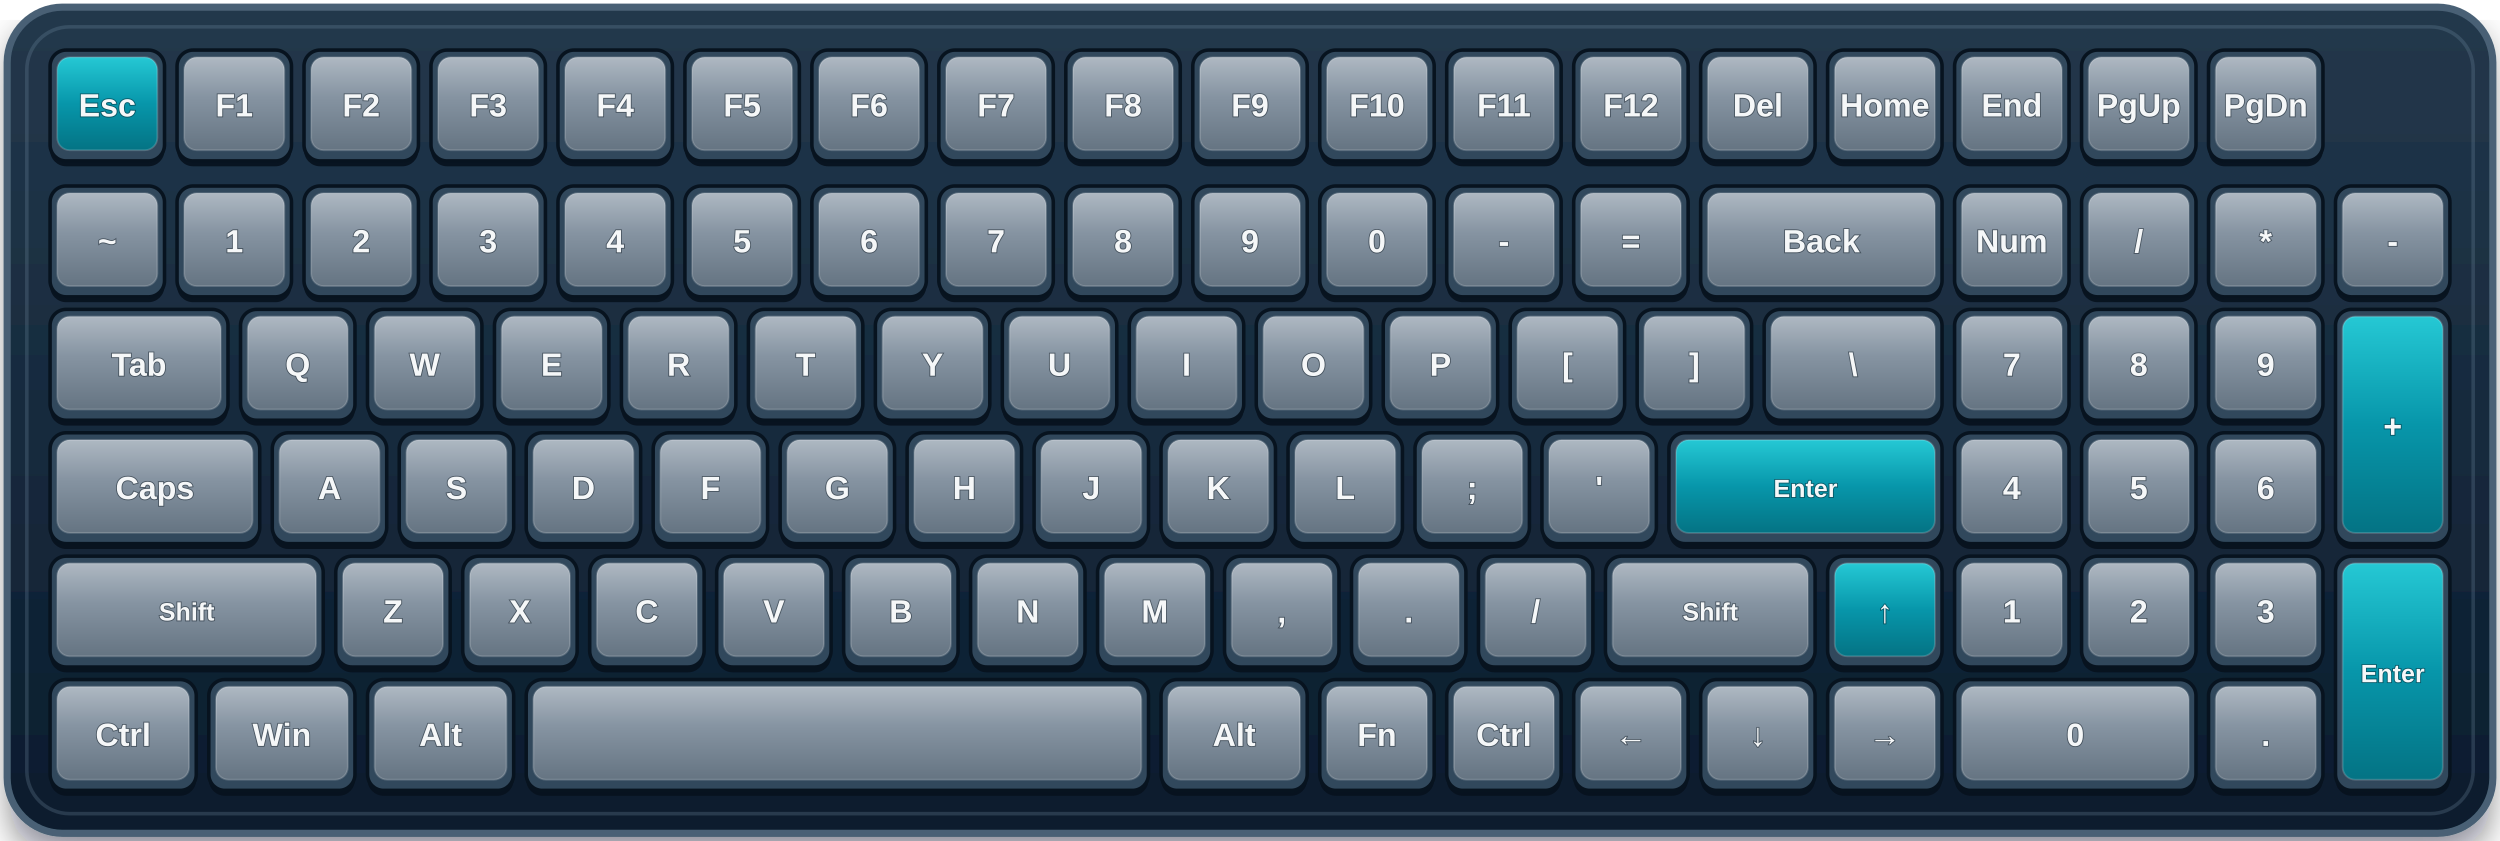
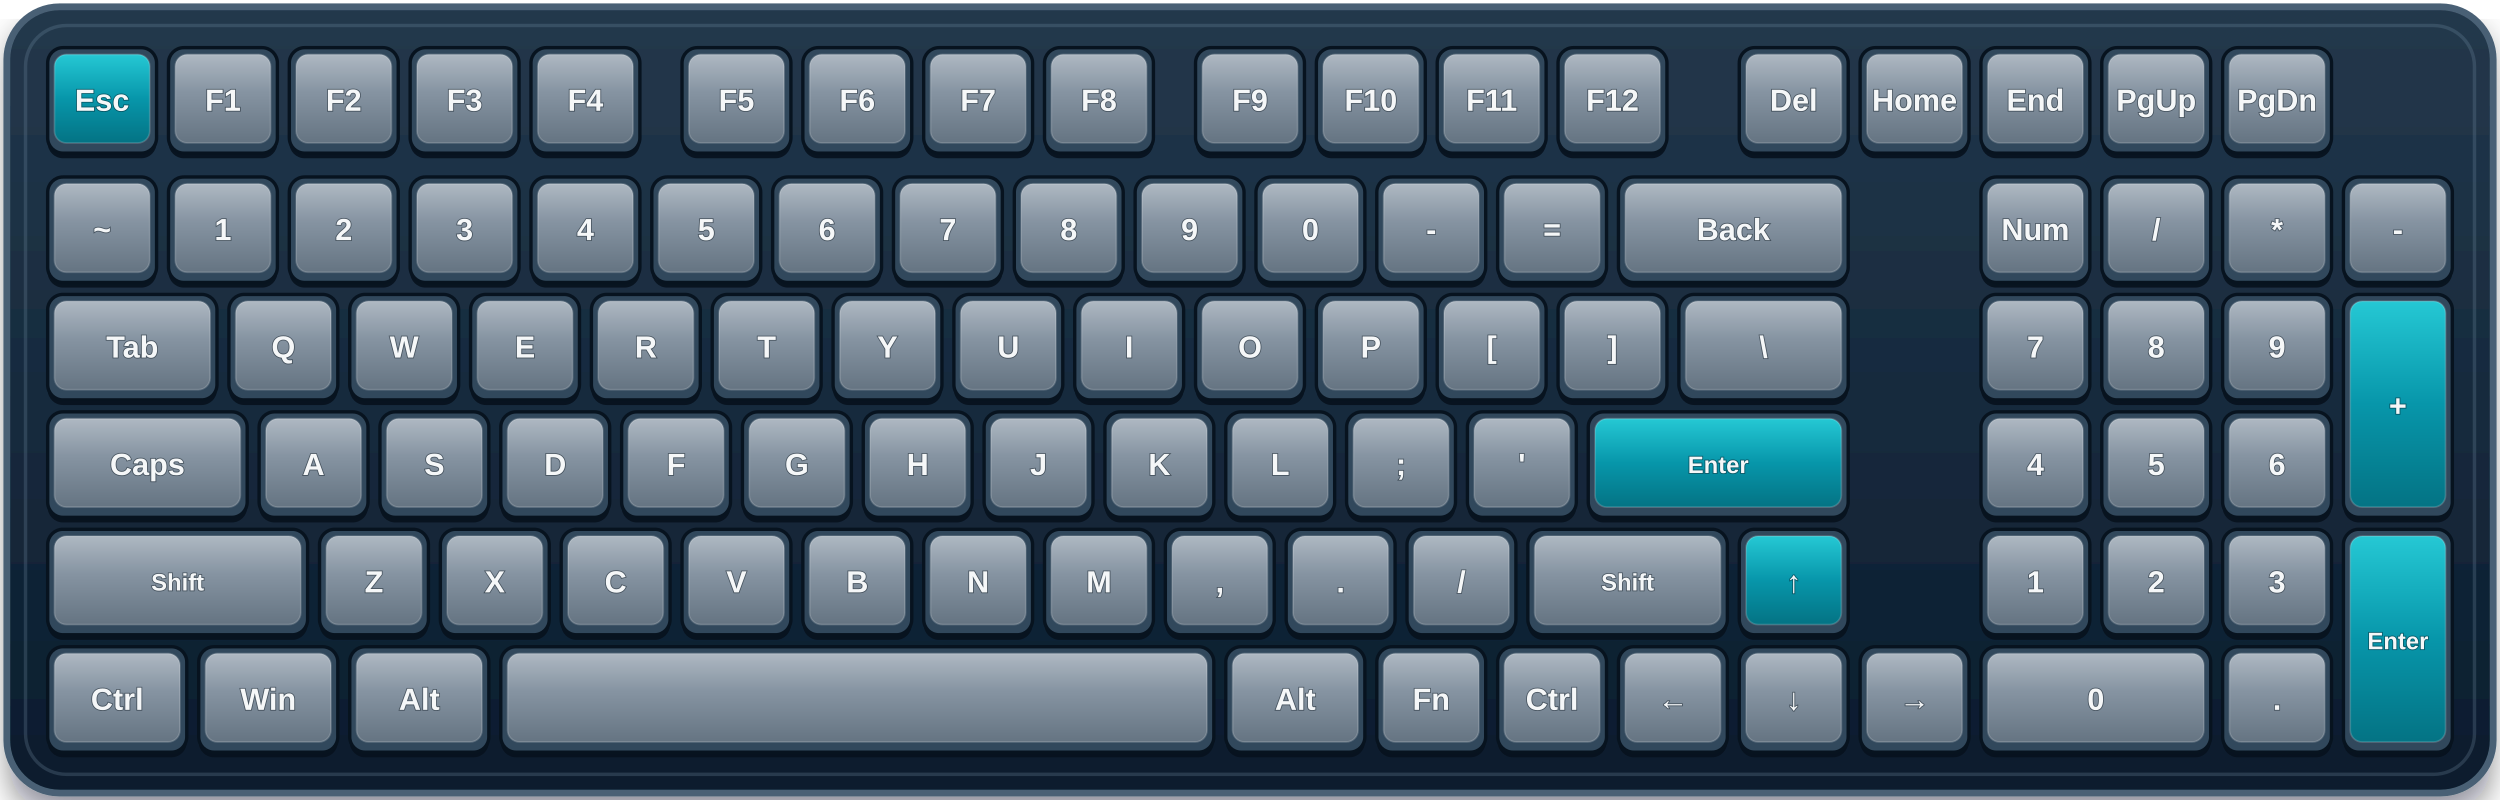
- <svg xmlns="http://www.w3.org/2000/svg" viewBox="0 0 1398 470" role="img" aria-labelledby="title desc">
+ <svg xmlns="http://www.w3.org/2000/svg" viewBox="0 0 1469 470" role="img" aria-labelledby="title desc">
  <defs>
    <linearGradient id="case" x1="0" y1="0" x2="0" y2="1">
      <stop offset="0" stop-color="#24384c" />
      <stop offset=".55" stop-color="#15293c" />
      <stop offset="1" stop-color="#0b1c2d" />
    </linearGradient>
    <linearGradient id="cap" x1="0" y1="0" x2="0" y2="1">
      <stop offset="0" stop-color="#aeb8c2" />
      <stop offset=".42" stop-color="#8694a2" />
      <stop offset="1" stop-color="#657482" />
    </linearGradient>
    <linearGradient id="accent" x1="0" y1="0" x2="0" y2="1">
      <stop offset="0" stop-color="#25c8d4" />
      <stop offset=".5" stop-color="#0796aa" />
      <stop offset="1" stop-color="#047384" />
    </linearGradient>
    <filter id="boardShadow" x="-10%" y="-20%" width="120%" height="150%">
      <feDropShadow dx="0" dy="11" stdDeviation="10" flood-color="#07111b" flood-opacity=".45" />
    </filter>
  </defs>
  <style>
    .key-shadow { fill: #06111d; opacity: .92; }
    .key-wall { fill: #31485c; stroke: #07131f; stroke-width: 2; }
    .key-top { stroke: rgba(255,255,255,.18); stroke-width: 1; }
    .legend { fill: #f5f7f8; font-family: Arial, sans-serif; font-size: 18px; font-weight: 700; text-anchor: middle; dominant-baseline: middle; paint-order: stroke; stroke: rgba(4,14,24,.45); stroke-width: 1px; }
    .legend.small { font-size: 14px; }
  </style>
-   <rect x="4" y="4" width="1390" height="462" rx="31" fill="url(#case)" stroke="#496175" stroke-width="4" filter="url(#boardShadow)" />
-   <rect x="15" y="15" width="1368" height="440" rx="24" fill="none" stroke="#7590a5" stroke-opacity=".26" stroke-width="2" />
+   <rect x="4" y="4" width="1461" height="462" rx="31" fill="url(#case)" stroke="#496175" stroke-width="4" filter="url(#boardShadow)" />
+   <rect x="15" y="15" width="1439" height="440" rx="24" fill="none" stroke="#7590a5" stroke-opacity=".26" stroke-width="2" />
  <g class="key function" data-key-index="1" transform="translate(28 28)">
    <rect class="key-shadow" x="0" y="3" width="64" height="62" rx="9" />
    <rect class="key-wall" width="64" height="62" rx="9" />
    <rect class="key-top" x="4" y="4" width="56" height="52" rx="7" fill="url(#accent)" />
    <text class="legend " x="32" y="32">Esc</text>
  </g>
  <g class="key function" data-key-index="2" transform="translate(99 28)">
    <rect class="key-shadow" x="0" y="3" width="64" height="62" rx="9" />
    <rect class="key-wall" width="64" height="62" rx="9" />
    <rect class="key-top" x="4" y="4" width="56" height="52" rx="7" fill="url(#cap)" />
    <text class="legend " x="32" y="32">F1</text>
  </g>
  <g class="key function" data-key-index="3" transform="translate(170 28)">
    <rect class="key-shadow" x="0" y="3" width="64" height="62" rx="9" />
    <rect class="key-wall" width="64" height="62" rx="9" />
    <rect class="key-top" x="4" y="4" width="56" height="52" rx="7" fill="url(#cap)" />
    <text class="legend " x="32" y="32">F2</text>
  </g>
  <g class="key function" data-key-index="4" transform="translate(241 28)">
    <rect class="key-shadow" x="0" y="3" width="64" height="62" rx="9" />
    <rect class="key-wall" width="64" height="62" rx="9" />
    <rect class="key-top" x="4" y="4" width="56" height="52" rx="7" fill="url(#cap)" />
    <text class="legend " x="32" y="32">F3</text>
  </g>
  <g class="key function" data-key-index="5" transform="translate(312 28)">
    <rect class="key-shadow" x="0" y="3" width="64" height="62" rx="9" />
    <rect class="key-wall" width="64" height="62" rx="9" />
    <rect class="key-top" x="4" y="4" width="56" height="52" rx="7" fill="url(#cap)" />
    <text class="legend " x="32" y="32">F4</text>
  </g>
-   <g class="key function" data-key-index="6" transform="translate(383 28)">
+   <g class="key function" data-key-index="6" transform="translate(400.75 28)">
    <rect class="key-shadow" x="0" y="3" width="64" height="62" rx="9" />
    <rect class="key-wall" width="64" height="62" rx="9" />
    <rect class="key-top" x="4" y="4" width="56" height="52" rx="7" fill="url(#cap)" />
    <text class="legend " x="32" y="32">F5</text>
  </g>
-   <g class="key function" data-key-index="7" transform="translate(454 28)">
+   <g class="key function" data-key-index="7" transform="translate(471.75 28)">
    <rect class="key-shadow" x="0" y="3" width="64" height="62" rx="9" />
    <rect class="key-wall" width="64" height="62" rx="9" />
    <rect class="key-top" x="4" y="4" width="56" height="52" rx="7" fill="url(#cap)" />
    <text class="legend " x="32" y="32">F6</text>
  </g>
-   <g class="key function" data-key-index="8" transform="translate(525 28)">
+   <g class="key function" data-key-index="8" transform="translate(542.75 28)">
    <rect class="key-shadow" x="0" y="3" width="64" height="62" rx="9" />
    <rect class="key-wall" width="64" height="62" rx="9" />
    <rect class="key-top" x="4" y="4" width="56" height="52" rx="7" fill="url(#cap)" />
    <text class="legend " x="32" y="32">F7</text>
  </g>
-   <g class="key function" data-key-index="9" transform="translate(596 28)">
+   <g class="key function" data-key-index="9" transform="translate(613.75 28)">
    <rect class="key-shadow" x="0" y="3" width="64" height="62" rx="9" />
    <rect class="key-wall" width="64" height="62" rx="9" />
    <rect class="key-top" x="4" y="4" width="56" height="52" rx="7" fill="url(#cap)" />
    <text class="legend " x="32" y="32">F8</text>
  </g>
-   <g class="key function" data-key-index="10" transform="translate(667 28)">
+   <g class="key function" data-key-index="10" transform="translate(702.5 28)">
    <rect class="key-shadow" x="0" y="3" width="64" height="62" rx="9" />
    <rect class="key-wall" width="64" height="62" rx="9" />
    <rect class="key-top" x="4" y="4" width="56" height="52" rx="7" fill="url(#cap)" />
    <text class="legend " x="32" y="32">F9</text>
  </g>
-   <g class="key function" data-key-index="11" transform="translate(738 28)">
+   <g class="key function" data-key-index="11" transform="translate(773.5 28)">
    <rect class="key-shadow" x="0" y="3" width="64" height="62" rx="9" />
    <rect class="key-wall" width="64" height="62" rx="9" />
    <rect class="key-top" x="4" y="4" width="56" height="52" rx="7" fill="url(#cap)" />
    <text class="legend " x="32" y="32">F10</text>
  </g>
-   <g class="key function" data-key-index="12" transform="translate(809 28)">
+   <g class="key function" data-key-index="12" transform="translate(844.5 28)">
    <rect class="key-shadow" x="0" y="3" width="64" height="62" rx="9" />
    <rect class="key-wall" width="64" height="62" rx="9" />
    <rect class="key-top" x="4" y="4" width="56" height="52" rx="7" fill="url(#cap)" />
    <text class="legend " x="32" y="32">F11</text>
  </g>
-   <g class="key function" data-key-index="13" transform="translate(880 28)">
+   <g class="key function" data-key-index="13" transform="translate(915.5 28)">
    <rect class="key-shadow" x="0" y="3" width="64" height="62" rx="9" />
    <rect class="key-wall" width="64" height="62" rx="9" />
    <rect class="key-top" x="4" y="4" width="56" height="52" rx="7" fill="url(#cap)" />
    <text class="legend " x="32" y="32">F12</text>
  </g>
-   <g class="key function" data-key-index="14" transform="translate(951 28)">
+   <g class="key function" data-key-index="14" transform="translate(1022 28)">
    <rect class="key-shadow" x="0" y="3" width="64" height="62" rx="9" />
    <rect class="key-wall" width="64" height="62" rx="9" />
    <rect class="key-top" x="4" y="4" width="56" height="52" rx="7" fill="url(#cap)" />
    <text class="legend " x="32" y="32">Del</text>
  </g>
-   <g class="key function" data-key-index="15" transform="translate(1022 28)">
+   <g class="key function" data-key-index="15" transform="translate(1093 28)">
    <rect class="key-shadow" x="0" y="3" width="64" height="62" rx="9" />
    <rect class="key-wall" width="64" height="62" rx="9" />
    <rect class="key-top" x="4" y="4" width="56" height="52" rx="7" fill="url(#cap)" />
    <text class="legend " x="32" y="32">Home</text>
  </g>
-   <g class="key function" data-key-index="16" transform="translate(1093 28)">
+   <g class="key function" data-key-index="16" transform="translate(1164 28)">
    <rect class="key-shadow" x="0" y="3" width="64" height="62" rx="9" />
    <rect class="key-wall" width="64" height="62" rx="9" />
    <rect class="key-top" x="4" y="4" width="56" height="52" rx="7" fill="url(#cap)" />
    <text class="legend " x="32" y="32">End</text>
  </g>
-   <g class="key function" data-key-index="17" transform="translate(1164 28)">
+   <g class="key function" data-key-index="17" transform="translate(1235 28)">
    <rect class="key-shadow" x="0" y="3" width="64" height="62" rx="9" />
    <rect class="key-wall" width="64" height="62" rx="9" />
    <rect class="key-top" x="4" y="4" width="56" height="52" rx="7" fill="url(#cap)" />
    <text class="legend " x="32" y="32">PgUp</text>
  </g>
-   <g class="key function" data-key-index="18" transform="translate(1235 28)">
+   <g class="key function" data-key-index="18" transform="translate(1306 28)">
    <rect class="key-shadow" x="0" y="3" width="64" height="62" rx="9" />
    <rect class="key-wall" width="64" height="62" rx="9" />
    <rect class="key-top" x="4" y="4" width="56" height="52" rx="7" fill="url(#cap)" />
    <text class="legend " x="32" y="32">PgDn</text>
  </g>
  <g class="key core" data-key-index="19" transform="translate(28 104)">
    <rect class="key-shadow" x="0" y="3" width="64" height="62" rx="9" />
    <rect class="key-wall" width="64" height="62" rx="9" />
    <rect class="key-top" x="4" y="4" width="56" height="52" rx="7" fill="url(#cap)" />
    <text class="legend " x="32" y="32">~</text>
  </g>
  <g class="key core" data-key-index="20" transform="translate(99 104)">
    <rect class="key-shadow" x="0" y="3" width="64" height="62" rx="9" />
    <rect class="key-wall" width="64" height="62" rx="9" />
    <rect class="key-top" x="4" y="4" width="56" height="52" rx="7" fill="url(#cap)" />
    <text class="legend " x="32" y="32">1</text>
  </g>
  <g class="key core" data-key-index="21" transform="translate(170 104)">
    <rect class="key-shadow" x="0" y="3" width="64" height="62" rx="9" />
    <rect class="key-wall" width="64" height="62" rx="9" />
    <rect class="key-top" x="4" y="4" width="56" height="52" rx="7" fill="url(#cap)" />
    <text class="legend " x="32" y="32">2</text>
  </g>
  <g class="key core" data-key-index="22" transform="translate(241 104)">
    <rect class="key-shadow" x="0" y="3" width="64" height="62" rx="9" />
    <rect class="key-wall" width="64" height="62" rx="9" />
    <rect class="key-top" x="4" y="4" width="56" height="52" rx="7" fill="url(#cap)" />
    <text class="legend " x="32" y="32">3</text>
  </g>
  <g class="key core" data-key-index="23" transform="translate(312 104)">
    <rect class="key-shadow" x="0" y="3" width="64" height="62" rx="9" />
    <rect class="key-wall" width="64" height="62" rx="9" />
    <rect class="key-top" x="4" y="4" width="56" height="52" rx="7" fill="url(#cap)" />
    <text class="legend " x="32" y="32">4</text>
  </g>
  <g class="key core" data-key-index="24" transform="translate(383 104)">
    <rect class="key-shadow" x="0" y="3" width="64" height="62" rx="9" />
    <rect class="key-wall" width="64" height="62" rx="9" />
    <rect class="key-top" x="4" y="4" width="56" height="52" rx="7" fill="url(#cap)" />
    <text class="legend " x="32" y="32">5</text>
  </g>
  <g class="key core" data-key-index="25" transform="translate(454 104)">
    <rect class="key-shadow" x="0" y="3" width="64" height="62" rx="9" />
    <rect class="key-wall" width="64" height="62" rx="9" />
    <rect class="key-top" x="4" y="4" width="56" height="52" rx="7" fill="url(#cap)" />
    <text class="legend " x="32" y="32">6</text>
  </g>
  <g class="key core" data-key-index="26" transform="translate(525 104)">
    <rect class="key-shadow" x="0" y="3" width="64" height="62" rx="9" />
    <rect class="key-wall" width="64" height="62" rx="9" />
    <rect class="key-top" x="4" y="4" width="56" height="52" rx="7" fill="url(#cap)" />
    <text class="legend " x="32" y="32">7</text>
  </g>
  <g class="key core" data-key-index="27" transform="translate(596 104)">
    <rect class="key-shadow" x="0" y="3" width="64" height="62" rx="9" />
    <rect class="key-wall" width="64" height="62" rx="9" />
    <rect class="key-top" x="4" y="4" width="56" height="52" rx="7" fill="url(#cap)" />
    <text class="legend " x="32" y="32">8</text>
  </g>
  <g class="key core" data-key-index="28" transform="translate(667 104)">
    <rect class="key-shadow" x="0" y="3" width="64" height="62" rx="9" />
    <rect class="key-wall" width="64" height="62" rx="9" />
    <rect class="key-top" x="4" y="4" width="56" height="52" rx="7" fill="url(#cap)" />
    <text class="legend " x="32" y="32">9</text>
  </g>
  <g class="key core" data-key-index="29" transform="translate(738 104)">
    <rect class="key-shadow" x="0" y="3" width="64" height="62" rx="9" />
    <rect class="key-wall" width="64" height="62" rx="9" />
    <rect class="key-top" x="4" y="4" width="56" height="52" rx="7" fill="url(#cap)" />
    <text class="legend " x="32" y="32">0</text>
  </g>
  <g class="key core" data-key-index="30" transform="translate(809 104)">
    <rect class="key-shadow" x="0" y="3" width="64" height="62" rx="9" />
    <rect class="key-wall" width="64" height="62" rx="9" />
    <rect class="key-top" x="4" y="4" width="56" height="52" rx="7" fill="url(#cap)" />
    <text class="legend " x="32" y="32">-</text>
  </g>
  <g class="key core" data-key-index="31" transform="translate(880 104)">
    <rect class="key-shadow" x="0" y="3" width="64" height="62" rx="9" />
    <rect class="key-wall" width="64" height="62" rx="9" />
    <rect class="key-top" x="4" y="4" width="56" height="52" rx="7" fill="url(#cap)" />
    <text class="legend " x="32" y="32">=</text>
  </g>
  <g class="key core" data-key-index="32" transform="translate(951 104)">
    <rect class="key-shadow" x="0" y="3" width="135" height="62" rx="9" />
    <rect class="key-wall" width="135" height="62" rx="9" />
    <rect class="key-top" x="4" y="4" width="127" height="52" rx="7" fill="url(#cap)" />
    <text class="legend " x="67.5" y="32">Back</text>
  </g>
  <g class="key core" data-key-index="33" transform="translate(28 173)">
    <rect class="key-shadow" x="0" y="3" width="99.5" height="62" rx="9" />
    <rect class="key-wall" width="99.5" height="62" rx="9" />
    <rect class="key-top" x="4" y="4" width="91.5" height="52" rx="7" fill="url(#cap)" />
    <text class="legend " x="49.75" y="32">Tab</text>
  </g>
  <g class="key core" data-key-index="34" transform="translate(134.5 173)">
    <rect class="key-shadow" x="0" y="3" width="64" height="62" rx="9" />
    <rect class="key-wall" width="64" height="62" rx="9" />
    <rect class="key-top" x="4" y="4" width="56" height="52" rx="7" fill="url(#cap)" />
    <text class="legend " x="32" y="32">Q</text>
  </g>
  <g class="key core" data-key-index="35" transform="translate(205.5 173)">
    <rect class="key-shadow" x="0" y="3" width="64" height="62" rx="9" />
    <rect class="key-wall" width="64" height="62" rx="9" />
    <rect class="key-top" x="4" y="4" width="56" height="52" rx="7" fill="url(#cap)" />
    <text class="legend " x="32" y="32">W</text>
  </g>
  <g class="key core" data-key-index="36" transform="translate(276.5 173)">
    <rect class="key-shadow" x="0" y="3" width="64" height="62" rx="9" />
    <rect class="key-wall" width="64" height="62" rx="9" />
    <rect class="key-top" x="4" y="4" width="56" height="52" rx="7" fill="url(#cap)" />
    <text class="legend " x="32" y="32">E</text>
  </g>
  <g class="key core" data-key-index="37" transform="translate(347.5 173)">
    <rect class="key-shadow" x="0" y="3" width="64" height="62" rx="9" />
    <rect class="key-wall" width="64" height="62" rx="9" />
    <rect class="key-top" x="4" y="4" width="56" height="52" rx="7" fill="url(#cap)" />
    <text class="legend " x="32" y="32">R</text>
  </g>
  <g class="key core" data-key-index="38" transform="translate(418.5 173)">
    <rect class="key-shadow" x="0" y="3" width="64" height="62" rx="9" />
    <rect class="key-wall" width="64" height="62" rx="9" />
    <rect class="key-top" x="4" y="4" width="56" height="52" rx="7" fill="url(#cap)" />
    <text class="legend " x="32" y="32">T</text>
  </g>
  <g class="key core" data-key-index="39" transform="translate(489.5 173)">
    <rect class="key-shadow" x="0" y="3" width="64" height="62" rx="9" />
    <rect class="key-wall" width="64" height="62" rx="9" />
    <rect class="key-top" x="4" y="4" width="56" height="52" rx="7" fill="url(#cap)" />
    <text class="legend " x="32" y="32">Y</text>
  </g>
  <g class="key core" data-key-index="40" transform="translate(560.5 173)">
    <rect class="key-shadow" x="0" y="3" width="64" height="62" rx="9" />
    <rect class="key-wall" width="64" height="62" rx="9" />
    <rect class="key-top" x="4" y="4" width="56" height="52" rx="7" fill="url(#cap)" />
    <text class="legend " x="32" y="32">U</text>
  </g>
  <g class="key core" data-key-index="41" transform="translate(631.5 173)">
    <rect class="key-shadow" x="0" y="3" width="64" height="62" rx="9" />
    <rect class="key-wall" width="64" height="62" rx="9" />
    <rect class="key-top" x="4" y="4" width="56" height="52" rx="7" fill="url(#cap)" />
    <text class="legend " x="32" y="32">I</text>
  </g>
  <g class="key core" data-key-index="42" transform="translate(702.5 173)">
    <rect class="key-shadow" x="0" y="3" width="64" height="62" rx="9" />
    <rect class="key-wall" width="64" height="62" rx="9" />
    <rect class="key-top" x="4" y="4" width="56" height="52" rx="7" fill="url(#cap)" />
    <text class="legend " x="32" y="32">O</text>
  </g>
  <g class="key core" data-key-index="43" transform="translate(773.5 173)">
    <rect class="key-shadow" x="0" y="3" width="64" height="62" rx="9" />
    <rect class="key-wall" width="64" height="62" rx="9" />
    <rect class="key-top" x="4" y="4" width="56" height="52" rx="7" fill="url(#cap)" />
    <text class="legend " x="32" y="32">P</text>
  </g>
  <g class="key core" data-key-index="44" transform="translate(844.5 173)">
    <rect class="key-shadow" x="0" y="3" width="64" height="62" rx="9" />
    <rect class="key-wall" width="64" height="62" rx="9" />
    <rect class="key-top" x="4" y="4" width="56" height="52" rx="7" fill="url(#cap)" />
    <text class="legend " x="32" y="32">[</text>
  </g>
  <g class="key core" data-key-index="45" transform="translate(915.5 173)">
    <rect class="key-shadow" x="0" y="3" width="64" height="62" rx="9" />
    <rect class="key-wall" width="64" height="62" rx="9" />
    <rect class="key-top" x="4" y="4" width="56" height="52" rx="7" fill="url(#cap)" />
    <text class="legend " x="32" y="32">]</text>
  </g>
  <g class="key core" data-key-index="46" transform="translate(986.5 173)">
    <rect class="key-shadow" x="0" y="3" width="99.5" height="62" rx="9" />
    <rect class="key-wall" width="99.5" height="62" rx="9" />
    <rect class="key-top" x="4" y="4" width="91.5" height="52" rx="7" fill="url(#cap)" />
    <text class="legend " x="49.75" y="32">\</text>
  </g>
  <g class="key core" data-key-index="47" transform="translate(28 242)">
    <rect class="key-shadow" x="0" y="3" width="117.25" height="62" rx="9" />
    <rect class="key-wall" width="117.25" height="62" rx="9" />
    <rect class="key-top" x="4" y="4" width="109.25" height="52" rx="7" fill="url(#cap)" />
    <text class="legend " x="58.625" y="32">Caps</text>
  </g>
  <g class="key core" data-key-index="48" transform="translate(152.25 242)">
    <rect class="key-shadow" x="0" y="3" width="64" height="62" rx="9" />
    <rect class="key-wall" width="64" height="62" rx="9" />
    <rect class="key-top" x="4" y="4" width="56" height="52" rx="7" fill="url(#cap)" />
    <text class="legend " x="32" y="32">A</text>
  </g>
  <g class="key core" data-key-index="49" transform="translate(223.25 242)">
    <rect class="key-shadow" x="0" y="3" width="64" height="62" rx="9" />
    <rect class="key-wall" width="64" height="62" rx="9" />
    <rect class="key-top" x="4" y="4" width="56" height="52" rx="7" fill="url(#cap)" />
    <text class="legend " x="32" y="32">S</text>
  </g>
  <g class="key core" data-key-index="50" transform="translate(294.25 242)">
    <rect class="key-shadow" x="0" y="3" width="64" height="62" rx="9" />
    <rect class="key-wall" width="64" height="62" rx="9" />
    <rect class="key-top" x="4" y="4" width="56" height="52" rx="7" fill="url(#cap)" />
    <text class="legend " x="32" y="32">D</text>
  </g>
  <g class="key core" data-key-index="51" transform="translate(365.25 242)">
    <rect class="key-shadow" x="0" y="3" width="64" height="62" rx="9" />
    <rect class="key-wall" width="64" height="62" rx="9" />
    <rect class="key-top" x="4" y="4" width="56" height="52" rx="7" fill="url(#cap)" />
    <text class="legend " x="32" y="32">F</text>
  </g>
  <g class="key core" data-key-index="52" transform="translate(436.25 242)">
    <rect class="key-shadow" x="0" y="3" width="64" height="62" rx="9" />
    <rect class="key-wall" width="64" height="62" rx="9" />
    <rect class="key-top" x="4" y="4" width="56" height="52" rx="7" fill="url(#cap)" />
    <text class="legend " x="32" y="32">G</text>
  </g>
  <g class="key core" data-key-index="53" transform="translate(507.25 242)">
    <rect class="key-shadow" x="0" y="3" width="64" height="62" rx="9" />
    <rect class="key-wall" width="64" height="62" rx="9" />
    <rect class="key-top" x="4" y="4" width="56" height="52" rx="7" fill="url(#cap)" />
    <text class="legend " x="32" y="32">H</text>
  </g>
  <g class="key core" data-key-index="54" transform="translate(578.25 242)">
    <rect class="key-shadow" x="0" y="3" width="64" height="62" rx="9" />
    <rect class="key-wall" width="64" height="62" rx="9" />
    <rect class="key-top" x="4" y="4" width="56" height="52" rx="7" fill="url(#cap)" />
    <text class="legend " x="32" y="32">J</text>
  </g>
  <g class="key core" data-key-index="55" transform="translate(649.25 242)">
    <rect class="key-shadow" x="0" y="3" width="64" height="62" rx="9" />
    <rect class="key-wall" width="64" height="62" rx="9" />
    <rect class="key-top" x="4" y="4" width="56" height="52" rx="7" fill="url(#cap)" />
    <text class="legend " x="32" y="32">K</text>
  </g>
  <g class="key core" data-key-index="56" transform="translate(720.25 242)">
    <rect class="key-shadow" x="0" y="3" width="64" height="62" rx="9" />
    <rect class="key-wall" width="64" height="62" rx="9" />
    <rect class="key-top" x="4" y="4" width="56" height="52" rx="7" fill="url(#cap)" />
    <text class="legend " x="32" y="32">L</text>
  </g>
  <g class="key core" data-key-index="57" transform="translate(791.25 242)">
    <rect class="key-shadow" x="0" y="3" width="64" height="62" rx="9" />
    <rect class="key-wall" width="64" height="62" rx="9" />
    <rect class="key-top" x="4" y="4" width="56" height="52" rx="7" fill="url(#cap)" />
    <text class="legend " x="32" y="32">;</text>
  </g>
  <g class="key core" data-key-index="58" transform="translate(862.25 242)">
    <rect class="key-shadow" x="0" y="3" width="64" height="62" rx="9" />
    <rect class="key-wall" width="64" height="62" rx="9" />
    <rect class="key-top" x="4" y="4" width="56" height="52" rx="7" fill="url(#cap)" />
    <text class="legend " x="32" y="32">'</text>
  </g>
  <g class="key core" data-key-index="59" transform="translate(933.25 242)">
    <rect class="key-shadow" x="0" y="3" width="152.75" height="62" rx="9" />
    <rect class="key-wall" width="152.75" height="62" rx="9" />
    <rect class="key-top" x="4" y="4" width="144.75" height="52" rx="7" fill="url(#accent)" />
    <text class="legend small" x="76.375" y="32">Enter</text>
  </g>
  <g class="key core" data-key-index="60" transform="translate(28 311)">
    <rect class="key-shadow" x="0" y="3" width="152.75" height="62" rx="9" />
    <rect class="key-wall" width="152.75" height="62" rx="9" />
    <rect class="key-top" x="4" y="4" width="144.75" height="52" rx="7" fill="url(#cap)" />
    <text class="legend small" x="76.375" y="32">Shift</text>
  </g>
  <g class="key core" data-key-index="61" transform="translate(187.75 311)">
    <rect class="key-shadow" x="0" y="3" width="64" height="62" rx="9" />
    <rect class="key-wall" width="64" height="62" rx="9" />
    <rect class="key-top" x="4" y="4" width="56" height="52" rx="7" fill="url(#cap)" />
    <text class="legend " x="32" y="32">Z</text>
  </g>
  <g class="key core" data-key-index="62" transform="translate(258.75 311)">
    <rect class="key-shadow" x="0" y="3" width="64" height="62" rx="9" />
    <rect class="key-wall" width="64" height="62" rx="9" />
    <rect class="key-top" x="4" y="4" width="56" height="52" rx="7" fill="url(#cap)" />
    <text class="legend " x="32" y="32">X</text>
  </g>
  <g class="key core" data-key-index="63" transform="translate(329.75 311)">
    <rect class="key-shadow" x="0" y="3" width="64" height="62" rx="9" />
    <rect class="key-wall" width="64" height="62" rx="9" />
    <rect class="key-top" x="4" y="4" width="56" height="52" rx="7" fill="url(#cap)" />
    <text class="legend " x="32" y="32">C</text>
  </g>
  <g class="key core" data-key-index="64" transform="translate(400.75 311)">
    <rect class="key-shadow" x="0" y="3" width="64" height="62" rx="9" />
    <rect class="key-wall" width="64" height="62" rx="9" />
    <rect class="key-top" x="4" y="4" width="56" height="52" rx="7" fill="url(#cap)" />
    <text class="legend " x="32" y="32">V</text>
  </g>
  <g class="key core" data-key-index="65" transform="translate(471.75 311)">
    <rect class="key-shadow" x="0" y="3" width="64" height="62" rx="9" />
    <rect class="key-wall" width="64" height="62" rx="9" />
    <rect class="key-top" x="4" y="4" width="56" height="52" rx="7" fill="url(#cap)" />
    <text class="legend " x="32" y="32">B</text>
  </g>
  <g class="key core" data-key-index="66" transform="translate(542.75 311)">
    <rect class="key-shadow" x="0" y="3" width="64" height="62" rx="9" />
    <rect class="key-wall" width="64" height="62" rx="9" />
    <rect class="key-top" x="4" y="4" width="56" height="52" rx="7" fill="url(#cap)" />
    <text class="legend " x="32" y="32">N</text>
  </g>
  <g class="key core" data-key-index="67" transform="translate(613.75 311)">
    <rect class="key-shadow" x="0" y="3" width="64" height="62" rx="9" />
    <rect class="key-wall" width="64" height="62" rx="9" />
    <rect class="key-top" x="4" y="4" width="56" height="52" rx="7" fill="url(#cap)" />
    <text class="legend " x="32" y="32">M</text>
  </g>
  <g class="key core" data-key-index="68" transform="translate(684.75 311)">
    <rect class="key-shadow" x="0" y="3" width="64" height="62" rx="9" />
    <rect class="key-wall" width="64" height="62" rx="9" />
    <rect class="key-top" x="4" y="4" width="56" height="52" rx="7" fill="url(#cap)" />
    <text class="legend " x="32" y="32">,</text>
  </g>
  <g class="key core" data-key-index="69" transform="translate(755.75 311)">
    <rect class="key-shadow" x="0" y="3" width="64" height="62" rx="9" />
    <rect class="key-wall" width="64" height="62" rx="9" />
    <rect class="key-top" x="4" y="4" width="56" height="52" rx="7" fill="url(#cap)" />
    <text class="legend " x="32" y="32">.</text>
  </g>
  <g class="key core" data-key-index="70" transform="translate(826.75 311)">
    <rect class="key-shadow" x="0" y="3" width="64" height="62" rx="9" />
    <rect class="key-wall" width="64" height="62" rx="9" />
    <rect class="key-top" x="4" y="4" width="56" height="52" rx="7" fill="url(#cap)" />
    <text class="legend " x="32" y="32">/</text>
  </g>
  <g class="key core" data-key-index="71" transform="translate(897.75 311)">
    <rect class="key-shadow" x="0" y="3" width="117.25" height="62" rx="9" />
    <rect class="key-wall" width="117.25" height="62" rx="9" />
    <rect class="key-top" x="4" y="4" width="109.25" height="52" rx="7" fill="url(#cap)" />
    <text class="legend small" x="58.625" y="32">Shift</text>
  </g>
  <g class="key core" data-key-index="72" transform="translate(28 380)">
    <rect class="key-shadow" x="0" y="3" width="81.75" height="62" rx="9" />
    <rect class="key-wall" width="81.75" height="62" rx="9" />
    <rect class="key-top" x="4" y="4" width="73.75" height="52" rx="7" fill="url(#cap)" />
    <text class="legend " x="40.875" y="32">Ctrl</text>
  </g>
  <g class="key core" data-key-index="73" transform="translate(116.75 380)">
    <rect class="key-shadow" x="0" y="3" width="81.75" height="62" rx="9" />
    <rect class="key-wall" width="81.75" height="62" rx="9" />
    <rect class="key-top" x="4" y="4" width="73.75" height="52" rx="7" fill="url(#cap)" />
    <text class="legend " x="40.875" y="32">Win</text>
  </g>
  <g class="key core" data-key-index="74" transform="translate(205.5 380)">
    <rect class="key-shadow" x="0" y="3" width="81.75" height="62" rx="9" />
    <rect class="key-wall" width="81.75" height="62" rx="9" />
    <rect class="key-top" x="4" y="4" width="73.75" height="52" rx="7" fill="url(#cap)" />
    <text class="legend " x="40.875" y="32">Alt</text>
  </g>
  <g class="key core" data-key-index="75" transform="translate(294.25 380)">
-     <rect class="key-shadow" x="0" y="3" width="348" height="62" rx="9" />
-     <rect class="key-wall" width="348" height="62" rx="9" />
-     <rect class="key-top" x="4" y="4" width="340" height="52" rx="7" fill="url(#cap)" />
-   </g>
-   <g class="key core" data-key-index="76" transform="translate(649.25 380)">
+     <rect class="key-shadow" x="0" y="3" width="419" height="62" rx="9" />
+     <rect class="key-wall" width="419" height="62" rx="9" />
+     <rect class="key-top" x="4" y="4" width="411" height="52" rx="7" fill="url(#cap)" />
+   </g>
+   <g class="key core" data-key-index="76" transform="translate(720.25 380)">
    <rect class="key-shadow" x="0" y="3" width="81.75" height="62" rx="9" />
    <rect class="key-wall" width="81.75" height="62" rx="9" />
    <rect class="key-top" x="4" y="4" width="73.75" height="52" rx="7" fill="url(#cap)" />
    <text class="legend " x="40.875" y="32">Alt</text>
  </g>
-   <g class="key core" data-key-index="77" transform="translate(738 380)">
+   <g class="key core" data-key-index="77" transform="translate(809 380)">
    <rect class="key-shadow" x="0" y="3" width="64" height="62" rx="9" />
    <rect class="key-wall" width="64" height="62" rx="9" />
    <rect class="key-top" x="4" y="4" width="56" height="52" rx="7" fill="url(#cap)" />
    <text class="legend " x="32" y="32">Fn</text>
  </g>
-   <g class="key core" data-key-index="78" transform="translate(809 380)">
+   <g class="key core" data-key-index="78" transform="translate(880 380)">
    <rect class="key-shadow" x="0" y="3" width="64" height="62" rx="9" />
    <rect class="key-wall" width="64" height="62" rx="9" />
    <rect class="key-top" x="4" y="4" width="56" height="52" rx="7" fill="url(#cap)" />
    <text class="legend " x="32" y="32">Ctrl</text>
  </g>
  <g class="key arrow" data-key-index="79" transform="translate(1022 311)">
    <rect class="key-shadow" x="0" y="3" width="64" height="62" rx="9" />
    <rect class="key-wall" width="64" height="62" rx="9" />
    <rect class="key-top" x="4" y="4" width="56" height="52" rx="7" fill="url(#accent)" />
    <text class="legend " x="32" y="32">↑</text>
  </g>
-   <g class="key arrow" data-key-index="80" transform="translate(880 380)">
+   <g class="key arrow" data-key-index="80" transform="translate(951 380)">
    <rect class="key-shadow" x="0" y="3" width="64" height="62" rx="9" />
    <rect class="key-wall" width="64" height="62" rx="9" />
    <rect class="key-top" x="4" y="4" width="56" height="52" rx="7" fill="url(#cap)" />
    <text class="legend " x="32" y="32">←</text>
  </g>
-   <g class="key arrow" data-key-index="81" transform="translate(951 380)">
+   <g class="key arrow" data-key-index="81" transform="translate(1022 380)">
    <rect class="key-shadow" x="0" y="3" width="64" height="62" rx="9" />
    <rect class="key-wall" width="64" height="62" rx="9" />
    <rect class="key-top" x="4" y="4" width="56" height="52" rx="7" fill="url(#cap)" />
    <text class="legend " x="32" y="32">↓</text>
  </g>
-   <g class="key arrow" data-key-index="82" transform="translate(1022 380)">
+   <g class="key arrow" data-key-index="82" transform="translate(1093 380)">
    <rect class="key-shadow" x="0" y="3" width="64" height="62" rx="9" />
    <rect class="key-wall" width="64" height="62" rx="9" />
    <rect class="key-top" x="4" y="4" width="56" height="52" rx="7" fill="url(#cap)" />
    <text class="legend " x="32" y="32">→</text>
  </g>
-   <g class="key numpad" data-key-index="83" transform="translate(1093 104)">
+   <g class="key numpad" data-key-index="83" transform="translate(1164 104)">
    <rect class="key-shadow" x="0" y="3" width="64" height="62" rx="9" />
    <rect class="key-wall" width="64" height="62" rx="9" />
    <rect class="key-top" x="4" y="4" width="56" height="52" rx="7" fill="url(#cap)" />
    <text class="legend " x="32" y="32">Num</text>
  </g>
-   <g class="key numpad" data-key-index="84" transform="translate(1164 104)">
+   <g class="key numpad" data-key-index="84" transform="translate(1235 104)">
    <rect class="key-shadow" x="0" y="3" width="64" height="62" rx="9" />
    <rect class="key-wall" width="64" height="62" rx="9" />
    <rect class="key-top" x="4" y="4" width="56" height="52" rx="7" fill="url(#cap)" />
    <text class="legend " x="32" y="32">/</text>
  </g>
-   <g class="key numpad" data-key-index="85" transform="translate(1235 104)">
+   <g class="key numpad" data-key-index="85" transform="translate(1306 104)">
    <rect class="key-shadow" x="0" y="3" width="64" height="62" rx="9" />
    <rect class="key-wall" width="64" height="62" rx="9" />
    <rect class="key-top" x="4" y="4" width="56" height="52" rx="7" fill="url(#cap)" />
    <text class="legend " x="32" y="32">*</text>
  </g>
-   <g class="key numpad" data-key-index="86" transform="translate(1306 104)">
+   <g class="key numpad" data-key-index="86" transform="translate(1377 104)">
    <rect class="key-shadow" x="0" y="3" width="64" height="62" rx="9" />
    <rect class="key-wall" width="64" height="62" rx="9" />
    <rect class="key-top" x="4" y="4" width="56" height="52" rx="7" fill="url(#cap)" />
    <text class="legend " x="32" y="32">-</text>
  </g>
-   <g class="key numpad" data-key-index="87" transform="translate(1093 173)">
+   <g class="key numpad" data-key-index="87" transform="translate(1164 173)">
    <rect class="key-shadow" x="0" y="3" width="64" height="62" rx="9" />
    <rect class="key-wall" width="64" height="62" rx="9" />
    <rect class="key-top" x="4" y="4" width="56" height="52" rx="7" fill="url(#cap)" />
    <text class="legend " x="32" y="32">7</text>
  </g>
-   <g class="key numpad" data-key-index="88" transform="translate(1164 173)">
+   <g class="key numpad" data-key-index="88" transform="translate(1235 173)">
    <rect class="key-shadow" x="0" y="3" width="64" height="62" rx="9" />
    <rect class="key-wall" width="64" height="62" rx="9" />
    <rect class="key-top" x="4" y="4" width="56" height="52" rx="7" fill="url(#cap)" />
    <text class="legend " x="32" y="32">8</text>
  </g>
-   <g class="key numpad" data-key-index="89" transform="translate(1235 173)">
+   <g class="key numpad" data-key-index="89" transform="translate(1306 173)">
    <rect class="key-shadow" x="0" y="3" width="64" height="62" rx="9" />
    <rect class="key-wall" width="64" height="62" rx="9" />
    <rect class="key-top" x="4" y="4" width="56" height="52" rx="7" fill="url(#cap)" />
    <text class="legend " x="32" y="32">9</text>
  </g>
-   <g class="key numpad" data-key-index="90" transform="translate(1306 173)">
+   <g class="key numpad" data-key-index="90" transform="translate(1377 173)">
    <rect class="key-shadow" x="0" y="3" width="64" height="131" rx="9" />
    <rect class="key-wall" width="64" height="131" rx="9" />
    <rect class="key-top" x="4" y="4" width="56" height="121" rx="7" fill="url(#accent)" />
    <text class="legend " x="32" y="66.5">+</text>
  </g>
-   <g class="key numpad" data-key-index="91" transform="translate(1093 242)">
+   <g class="key numpad" data-key-index="91" transform="translate(1164 242)">
    <rect class="key-shadow" x="0" y="3" width="64" height="62" rx="9" />
    <rect class="key-wall" width="64" height="62" rx="9" />
    <rect class="key-top" x="4" y="4" width="56" height="52" rx="7" fill="url(#cap)" />
    <text class="legend " x="32" y="32">4</text>
  </g>
-   <g class="key numpad" data-key-index="92" transform="translate(1164 242)">
+   <g class="key numpad" data-key-index="92" transform="translate(1235 242)">
    <rect class="key-shadow" x="0" y="3" width="64" height="62" rx="9" />
    <rect class="key-wall" width="64" height="62" rx="9" />
    <rect class="key-top" x="4" y="4" width="56" height="52" rx="7" fill="url(#cap)" />
    <text class="legend " x="32" y="32">5</text>
  </g>
-   <g class="key numpad" data-key-index="93" transform="translate(1235 242)">
+   <g class="key numpad" data-key-index="93" transform="translate(1306 242)">
    <rect class="key-shadow" x="0" y="3" width="64" height="62" rx="9" />
    <rect class="key-wall" width="64" height="62" rx="9" />
    <rect class="key-top" x="4" y="4" width="56" height="52" rx="7" fill="url(#cap)" />
    <text class="legend " x="32" y="32">6</text>
  </g>
-   <g class="key numpad" data-key-index="94" transform="translate(1093 311)">
+   <g class="key numpad" data-key-index="94" transform="translate(1164 311)">
    <rect class="key-shadow" x="0" y="3" width="64" height="62" rx="9" />
    <rect class="key-wall" width="64" height="62" rx="9" />
    <rect class="key-top" x="4" y="4" width="56" height="52" rx="7" fill="url(#cap)" />
    <text class="legend " x="32" y="32">1</text>
  </g>
-   <g class="key numpad" data-key-index="95" transform="translate(1164 311)">
+   <g class="key numpad" data-key-index="95" transform="translate(1235 311)">
    <rect class="key-shadow" x="0" y="3" width="64" height="62" rx="9" />
    <rect class="key-wall" width="64" height="62" rx="9" />
    <rect class="key-top" x="4" y="4" width="56" height="52" rx="7" fill="url(#cap)" />
    <text class="legend " x="32" y="32">2</text>
  </g>
-   <g class="key numpad" data-key-index="96" transform="translate(1235 311)">
+   <g class="key numpad" data-key-index="96" transform="translate(1306 311)">
    <rect class="key-shadow" x="0" y="3" width="64" height="62" rx="9" />
    <rect class="key-wall" width="64" height="62" rx="9" />
    <rect class="key-top" x="4" y="4" width="56" height="52" rx="7" fill="url(#cap)" />
    <text class="legend " x="32" y="32">3</text>
  </g>
-   <g class="key numpad" data-key-index="97" transform="translate(1306 311)">
+   <g class="key numpad" data-key-index="97" transform="translate(1377 311)">
    <rect class="key-shadow" x="0" y="3" width="64" height="131" rx="9" />
    <rect class="key-wall" width="64" height="131" rx="9" />
    <rect class="key-top" x="4" y="4" width="56" height="121" rx="7" fill="url(#accent)" />
    <text class="legend small" x="32" y="66.5">Enter</text>
  </g>
-   <g class="key numpad" data-key-index="98" transform="translate(1093 380)">
+   <g class="key numpad" data-key-index="98" transform="translate(1164 380)">
    <rect class="key-shadow" x="0" y="3" width="135" height="62" rx="9" />
    <rect class="key-wall" width="135" height="62" rx="9" />
    <rect class="key-top" x="4" y="4" width="127" height="52" rx="7" fill="url(#cap)" />
    <text class="legend " x="67.5" y="32">0</text>
  </g>
-   <g class="key numpad" data-key-index="99" transform="translate(1235 380)">
+   <g class="key numpad" data-key-index="99" transform="translate(1306 380)">
    <rect class="key-shadow" x="0" y="3" width="64" height="62" rx="9" />
    <rect class="key-wall" width="64" height="62" rx="9" />
    <rect class="key-top" x="4" y="4" width="56" height="52" rx="7" fill="url(#cap)" />
    <text class="legend " x="32" y="32">.</text>
  </g>
</svg>
